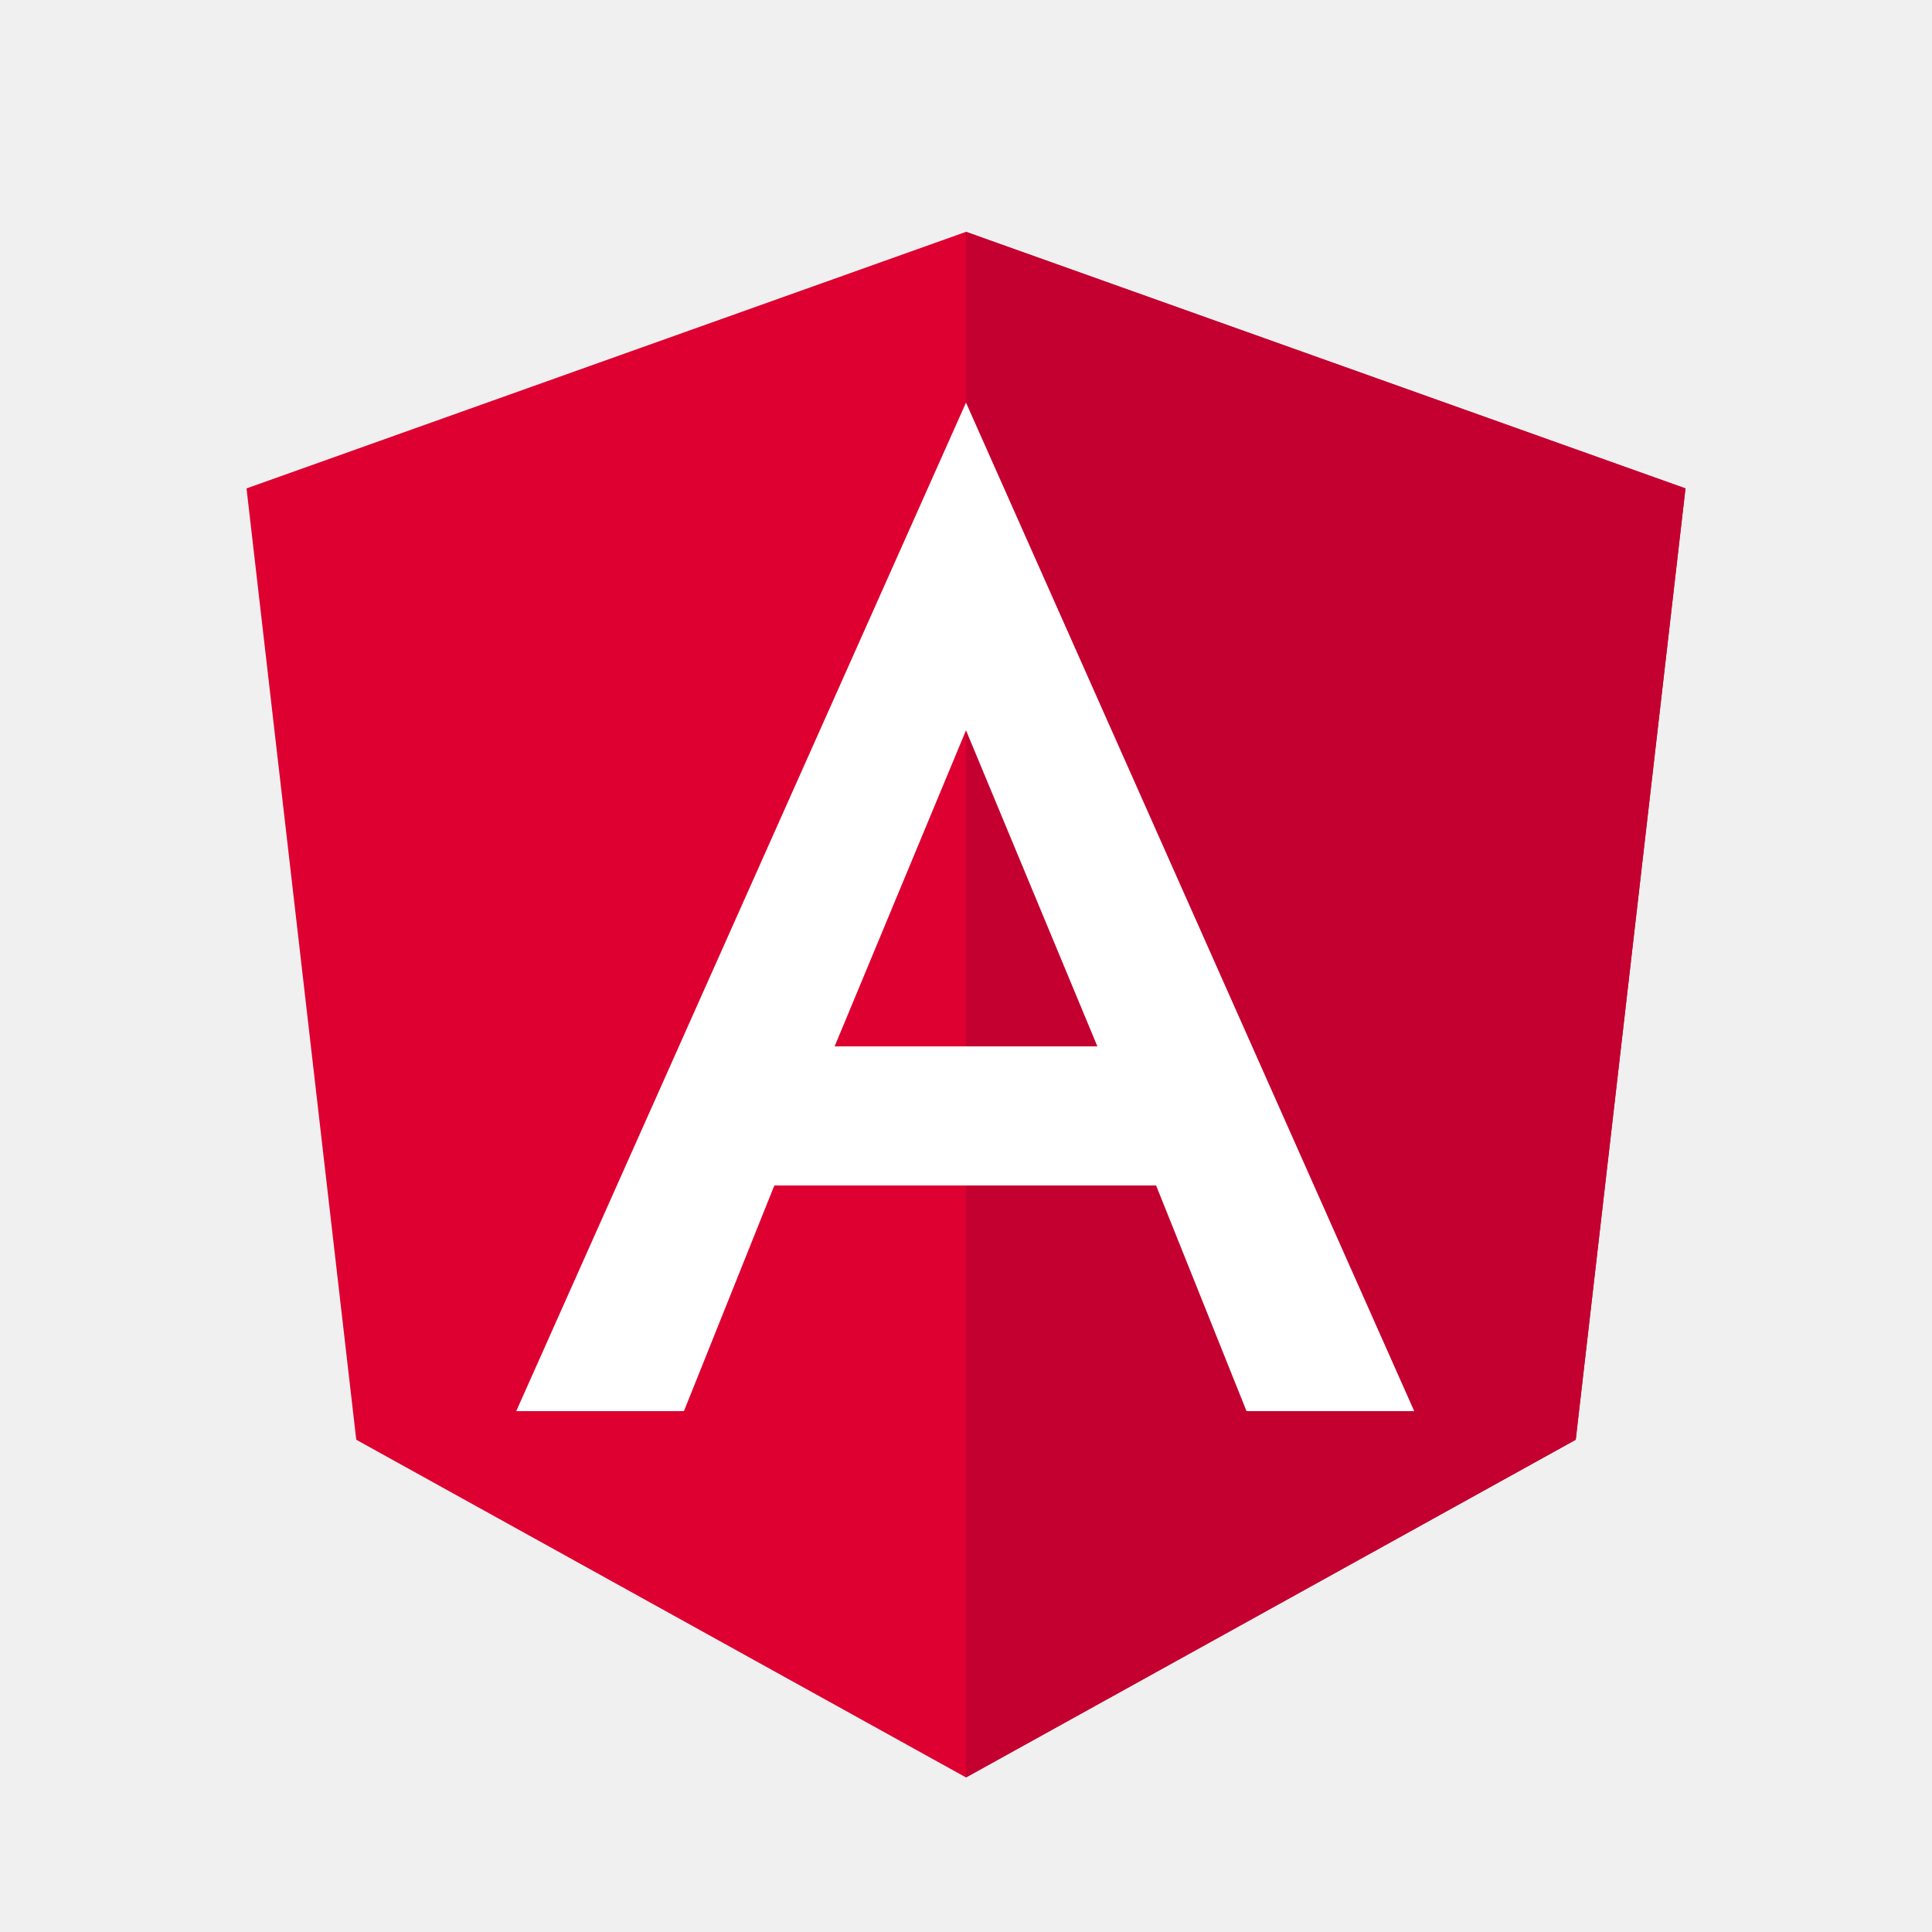
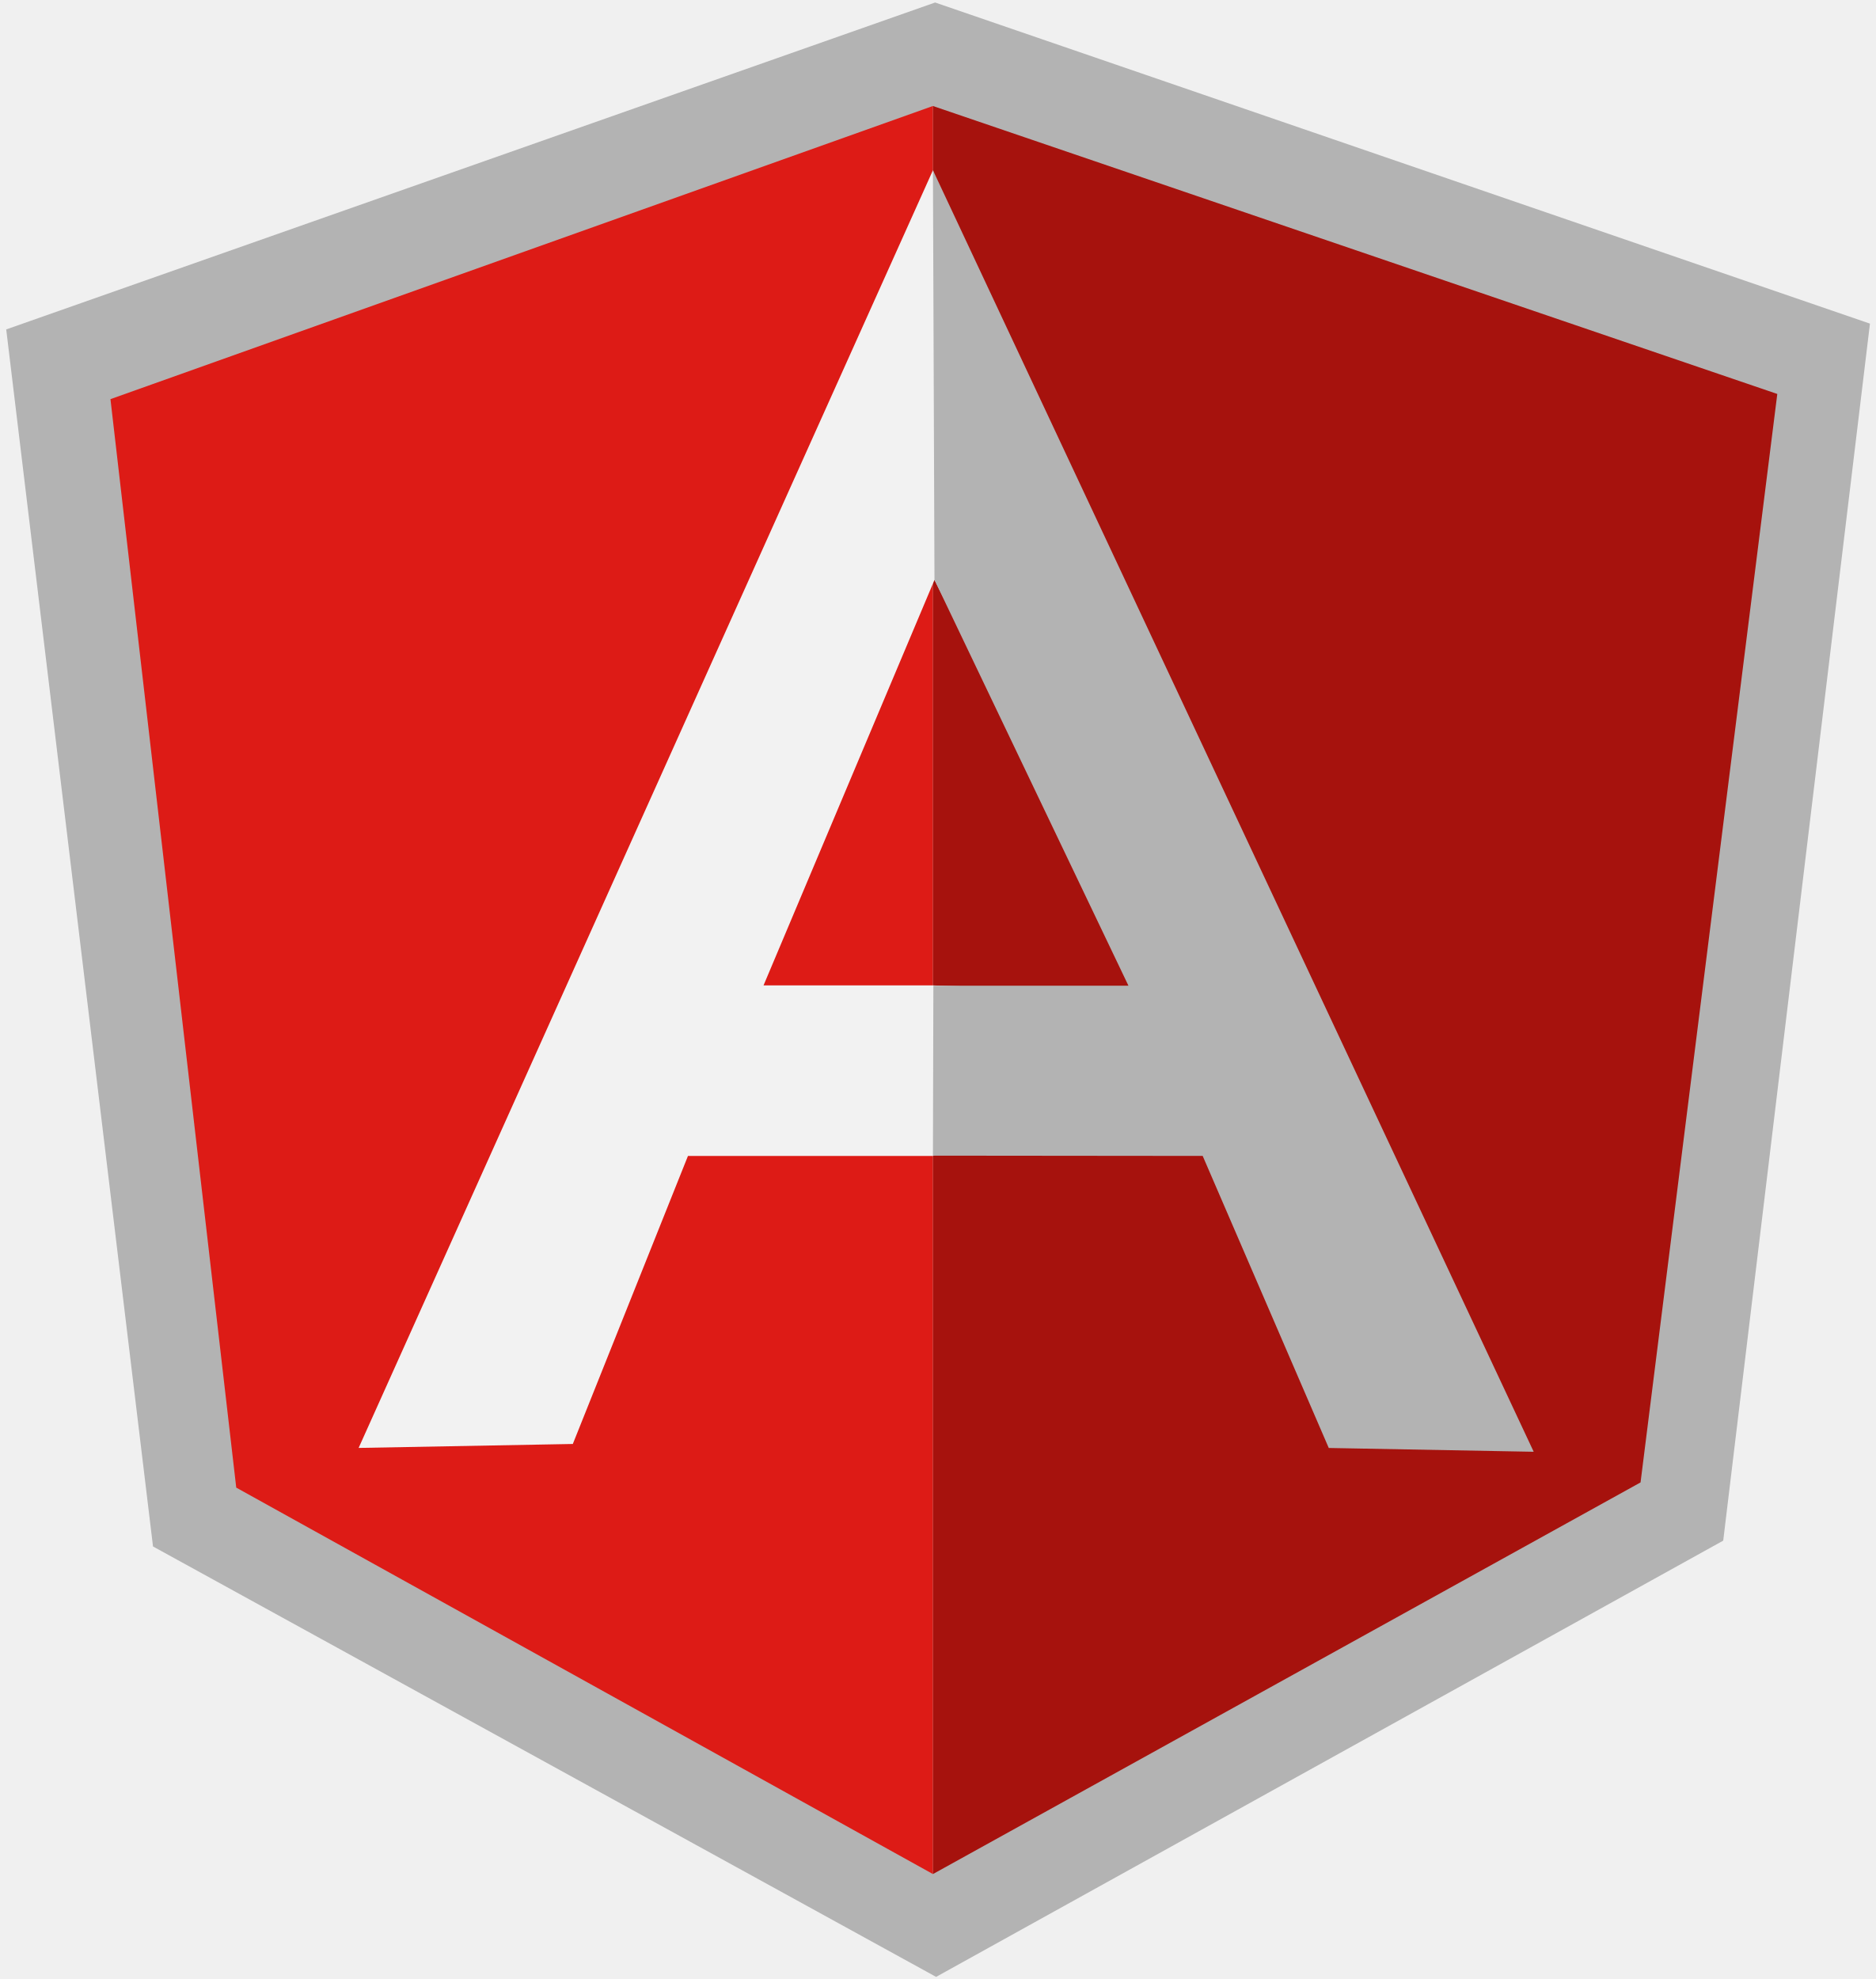
- <svg xmlns="http://www.w3.org/2000/svg" version="1.1" id="Layer_1" x="0px" y="0px" viewBox="0 0 250 250" style="enable-background:new 0 0 250 250;" xml:space="preserve">
-   <style type="text/css">
- 	.st0{fill:#DD0031;}
- 	.st1{fill:#C3002F;}
- 	.st2{fill:#FFFFFF;}
- </style>
-   <g>
-     <polygon class="st0" points="125,30 125,30 125,30 31.9,63.2 46.1,186.3 125,230 125,230 125,230 203.9,186.3 218.1,63.2  " />
-     <polygon class="st1" points="125,30 125,52.2 125,52.1 125,153.4 125,153.4 125,230 125,230 203.9,186.3 218.1,63.2 125,30  " />
-     <path class="st2" d="M125,52.1L66.8,182.6h0h21.7h0l11.7-29.2h49.4l11.7,29.2h0h21.7h0L125,52.1L125,52.1L125,52.1L125,52.1   L125,52.1z M142,135.4H108l17-40.9L142,135.4z" />
-   </g>
+ <svg xmlns="http://www.w3.org/2000/svg" width="2370" height="2500" viewBox="0 0 256 270" preserveAspectRatio="xMinYMin meet">
+   <path d="M127.606.341L.849 44.95 20.88 211.022l106.86 58.732 107.412-59.528L255.175 44.16 127.606.341z" fill="#B3B3B3" />
+   <path d="M242.532 53.758L127.31 14.466v241.256l96.561-53.441 18.66-148.523z" fill="#A6120D" />
+   <path d="M15.073 54.466l17.165 148.525 95.07 52.731V14.462L15.074 54.465z" fill="#DD1B16" />
+   <path d="M159.027 142.898L127.31 157.73H93.881l-15.714 39.305-29.228.54L127.31 23.227l31.717 119.672zm-3.066-7.467l-28.44-56.303-23.329 55.334h23.117l28.652.97z" fill="#F2F2F2" />
+   <path d="M127.309 23.226l.21 55.902 26.47 55.377h-26.62l-.06 23.189 36.81.035 17.204 39.852 27.967.518-81.981-174.873z" fill="#B3B3B3" />
</svg>
